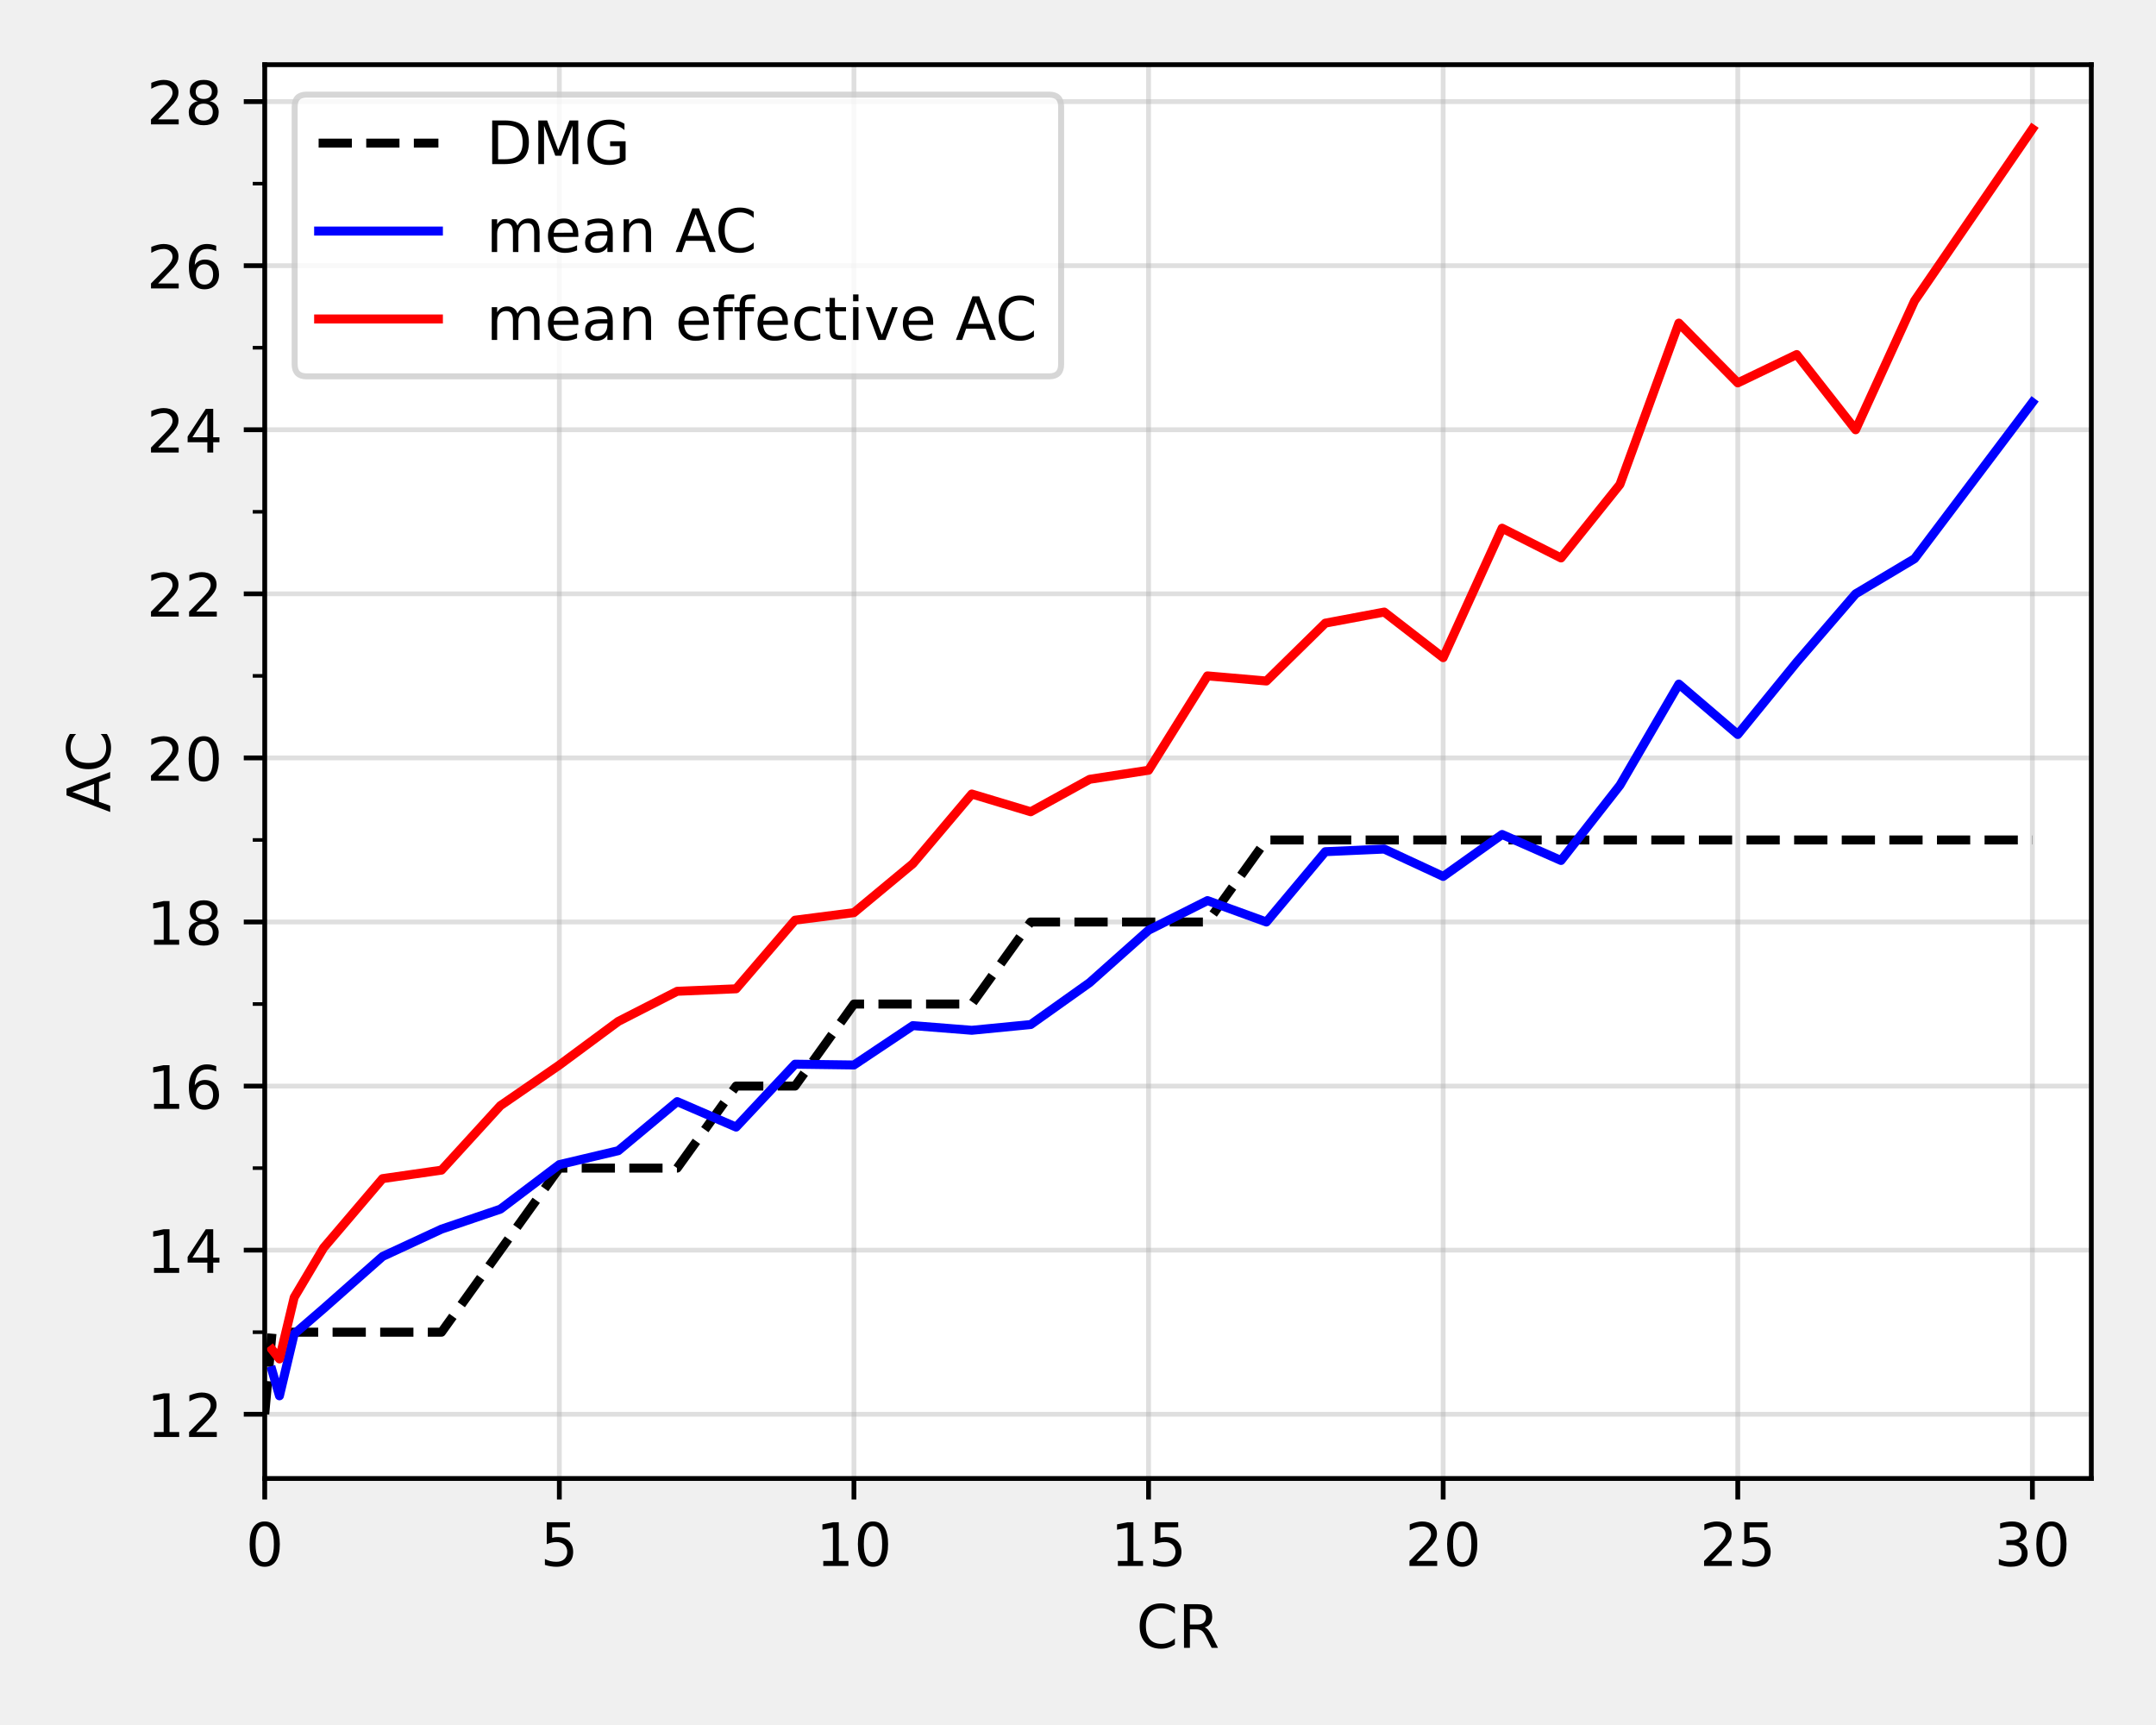
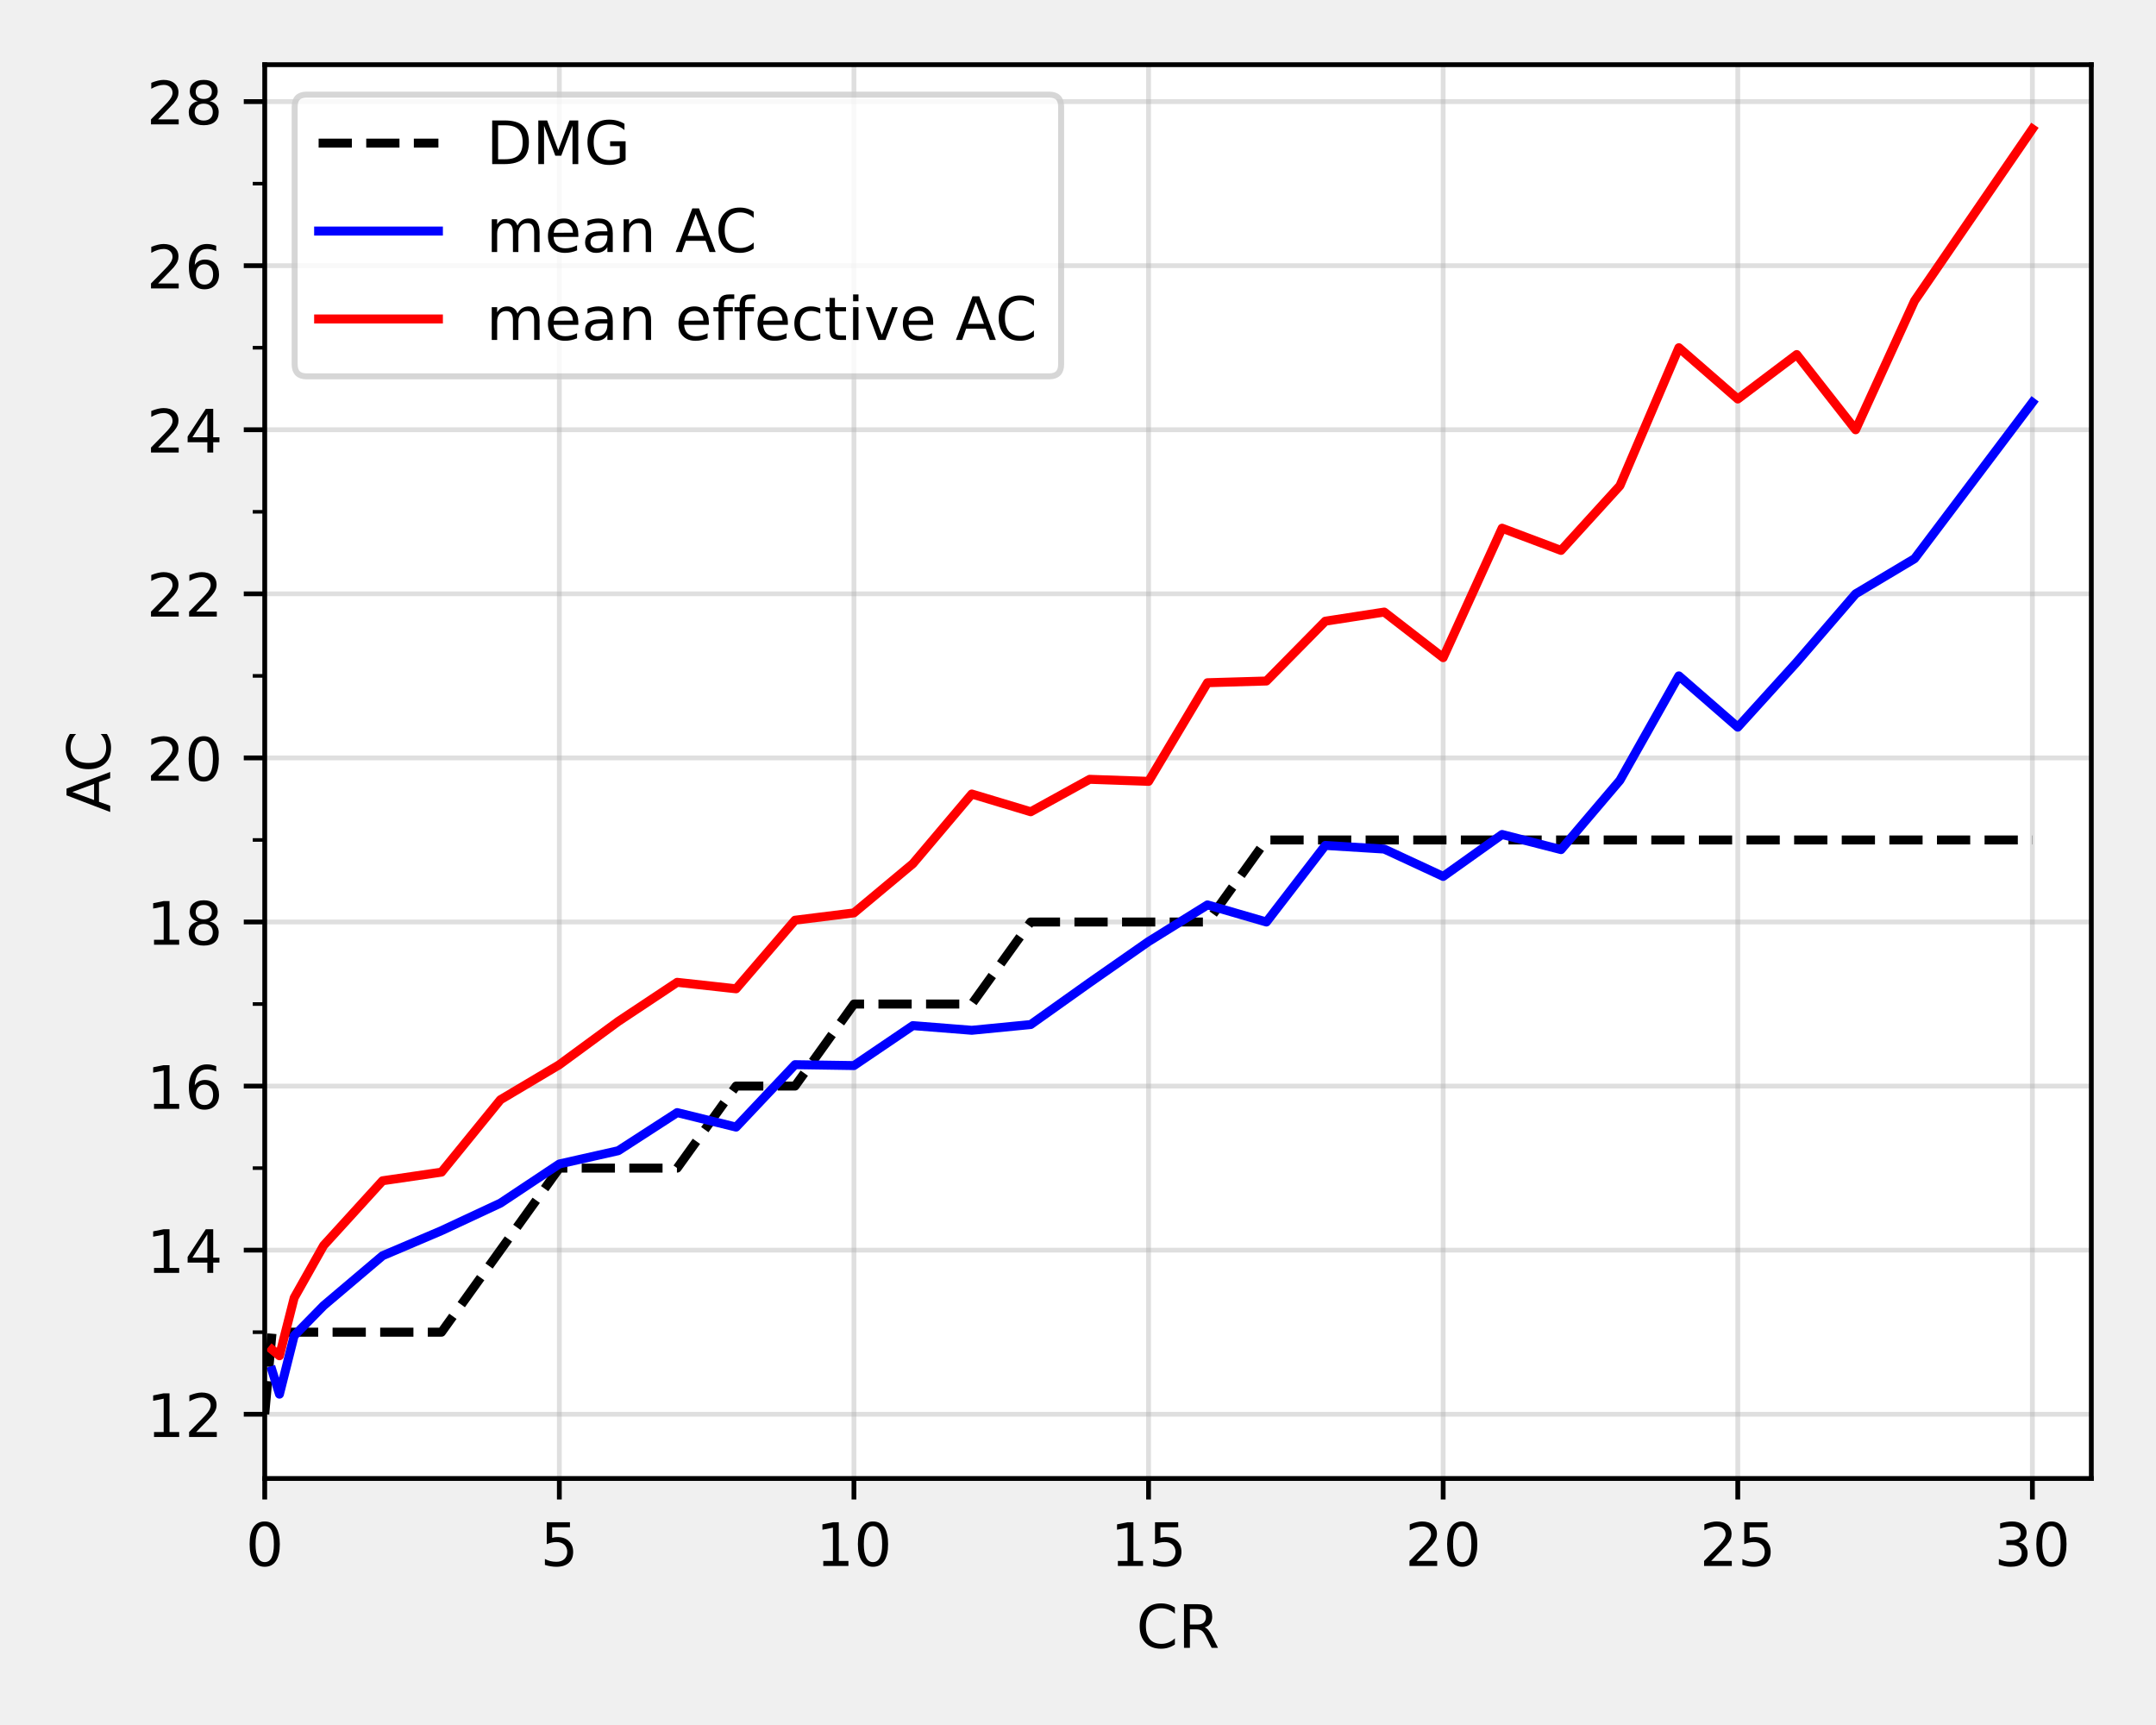
<svg xmlns="http://www.w3.org/2000/svg" xmlns:xlink="http://www.w3.org/1999/xlink" height="288pt" version="1.1" viewBox="0 0 360 288" width="360pt">
  <defs>
    <style type="text/css">*{stroke-linecap:butt;stroke-linejoin:round;}</style>
  </defs>
  <g id="figure_1">
    <g id="patch_1">
      <path d="M 0 288  L 360 288  L 360 0  L 0 0  z " style="fill:none;" />
    </g>
    <g id="axes_1">
      <g id="patch_2">
        <path d="M 44.203 246.844  L 349.2 246.844  L 349.2 10.8  L 44.203 10.8  z " style="fill:#ffffff;" />
      </g>
      <g id="matplotlib.axis_1">
        <g id="xtick_1">
          <g id="line2d_1">
-             <path clip-path="url(#p76f7ac72f4)" d="M 44.203 246.844  L 44.203 10.8  " style="fill:none;stroke:#b0b0b0;stroke-linecap:square;stroke-opacity:0.4;stroke-width:0.8;" />
+             <path clip-path="url(#p573a0cd790)" d="M 44.203 246.844  L 44.203 10.8  " style="fill:none;stroke:#b0b0b0;stroke-linecap:square;stroke-opacity:0.4;stroke-width:0.8;" />
          </g>
          <g id="line2d_2">
            <defs>
-               <path d="M 0 0  L 0 3.5  " id="mcd0f163143" style="stroke:#000000;stroke-width:0.8;" />
-             </defs>
-             <g>
-               <use style="stroke:#000000;stroke-width:0.8;" x="44.203" xlink:href="#mcd0f163143" y="246.844" />
+               <path d="M 0 0  L 0 3.5  " id="mcb62280c87" style="stroke:#000000;stroke-width:0.8;" />
+             </defs>
+             <g>
+               <use style="stroke:#000000;stroke-width:0.8;" x="44.203" xlink:href="#mcb62280c87" y="246.844" />
            </g>
          </g>
          <g id="text_1">
            <g transform="translate(41.02188 261.4422)scale(0.1 -0.1)">
              <defs>
                <path d="M 31.781 66.406  Q 24.172 66.406 20.328 58.906  Q 16.5 51.422 16.5 36.375  Q 16.5 21.391 20.328 13.891  Q 24.172 6.391 31.781 6.391  Q 39.453 6.391 43.281 13.891  Q 47.125 21.391 47.125 36.375  Q 47.125 51.422 43.281 58.906  Q 39.453 66.406 31.781 66.406  z M 31.781 74.219  Q 44.047 74.219 50.516 64.516  Q 56.984 54.828 56.984 36.375  Q 56.984 17.969 50.516 8.266  Q 44.047 -1.422 31.781 -1.422  Q 19.531 -1.422 13.062 8.266  Q 6.594 17.969 6.594 36.375  Q 6.594 54.828 13.062 64.516  Q 19.531 74.219 31.781 74.219  z " id="DejaVuSans-48" />
              </defs>
              <use xlink:href="#DejaVuSans-48" />
            </g>
          </g>
        </g>
        <g id="xtick_2">
          <g id="line2d_3">
-             <path clip-path="url(#p76f7ac72f4)" d="M 93.396 246.844  L 93.396 10.8  " style="fill:none;stroke:#b0b0b0;stroke-linecap:square;stroke-opacity:0.4;stroke-width:0.8;" />
+             <path clip-path="url(#p573a0cd790)" d="M 93.396 246.844  L 93.396 10.8  " style="fill:none;stroke:#b0b0b0;stroke-linecap:square;stroke-opacity:0.4;stroke-width:0.8;" />
          </g>
          <g id="line2d_4">
            <g>
-               <use style="stroke:#000000;stroke-width:0.8;" x="93.396" xlink:href="#mcd0f163143" y="246.844" />
+               <use style="stroke:#000000;stroke-width:0.8;" x="93.396" xlink:href="#mcb62280c87" y="246.844" />
            </g>
          </g>
          <g id="text_2">
            <g transform="translate(90.21492 261.4422)scale(0.1 -0.1)">
              <defs>
                <path d="M 10.797 72.906  L 49.516 72.906  L 49.516 64.594  L 19.828 64.594  L 19.828 46.734  Q 21.969 47.469 24.109 47.828  Q 26.266 48.188 28.422 48.188  Q 40.625 48.188 47.75 41.5  Q 54.891 34.812 54.891 23.391  Q 54.891 11.625 47.562 5.094  Q 40.234 -1.422 26.906 -1.422  Q 22.312 -1.422 17.547 -0.641  Q 12.797 0.141 7.719 1.703  L 7.719 11.625  Q 12.109 9.234 16.797 8.062  Q 21.484 6.891 26.703 6.891  Q 35.156 6.891 40.078 11.328  Q 45.016 15.766 45.016 23.391  Q 45.016 31 40.078 35.438  Q 35.156 39.891 26.703 39.891  Q 22.75 39.891 18.812 39.016  Q 14.891 38.141 10.797 36.281  z " id="DejaVuSans-53" />
              </defs>
              <use xlink:href="#DejaVuSans-53" />
            </g>
          </g>
        </g>
        <g id="xtick_3">
          <g id="line2d_5">
-             <path clip-path="url(#p76f7ac72f4)" d="M 142.589 246.844  L 142.589 10.8  " style="fill:none;stroke:#b0b0b0;stroke-linecap:square;stroke-opacity:0.4;stroke-width:0.8;" />
+             <path clip-path="url(#p573a0cd790)" d="M 142.589 246.844  L 142.589 10.8  " style="fill:none;stroke:#b0b0b0;stroke-linecap:square;stroke-opacity:0.4;stroke-width:0.8;" />
          </g>
          <g id="line2d_6">
            <g>
-               <use style="stroke:#000000;stroke-width:0.8;" x="142.589" xlink:href="#mcd0f163143" y="246.844" />
+               <use style="stroke:#000000;stroke-width:0.8;" x="142.589" xlink:href="#mcb62280c87" y="246.844" />
            </g>
          </g>
          <g id="text_3">
            <g transform="translate(136.2267 261.4422)scale(0.1 -0.1)">
              <defs>
                <path d="M 12.406 8.297  L 28.516 8.297  L 28.516 63.922  L 10.984 60.406  L 10.984 69.391  L 28.422 72.906  L 38.281 72.906  L 38.281 8.297  L 54.391 8.297  L 54.391 0  L 12.406 0  z " id="DejaVuSans-49" />
              </defs>
              <use xlink:href="#DejaVuSans-49" />
              <use x="63.623" xlink:href="#DejaVuSans-48" />
            </g>
          </g>
        </g>
        <g id="xtick_4">
          <g id="line2d_7">
-             <path clip-path="url(#p76f7ac72f4)" d="M 191.782 246.844  L 191.782 10.8  " style="fill:none;stroke:#b0b0b0;stroke-linecap:square;stroke-opacity:0.4;stroke-width:0.8;" />
+             <path clip-path="url(#p573a0cd790)" d="M 191.782 246.844  L 191.782 10.8  " style="fill:none;stroke:#b0b0b0;stroke-linecap:square;stroke-opacity:0.4;stroke-width:0.8;" />
          </g>
          <g id="line2d_8">
            <g>
-               <use style="stroke:#000000;stroke-width:0.8;" x="191.782" xlink:href="#mcd0f163143" y="246.844" />
+               <use style="stroke:#000000;stroke-width:0.8;" x="191.782" xlink:href="#mcb62280c87" y="246.844" />
            </g>
          </g>
          <g id="text_4">
            <g transform="translate(185.4198 261.4422)scale(0.1 -0.1)">
              <use xlink:href="#DejaVuSans-49" />
              <use x="63.623" xlink:href="#DejaVuSans-53" />
            </g>
          </g>
        </g>
        <g id="xtick_5">
          <g id="line2d_9">
-             <path clip-path="url(#p76f7ac72f4)" d="M 240.975 246.844  L 240.975 10.8  " style="fill:none;stroke:#b0b0b0;stroke-linecap:square;stroke-opacity:0.4;stroke-width:0.8;" />
+             <path clip-path="url(#p573a0cd790)" d="M 240.975 246.844  L 240.975 10.8  " style="fill:none;stroke:#b0b0b0;stroke-linecap:square;stroke-opacity:0.4;stroke-width:0.8;" />
          </g>
          <g id="line2d_10">
            <g>
-               <use style="stroke:#000000;stroke-width:0.8;" x="240.975" xlink:href="#mcd0f163143" y="246.844" />
+               <use style="stroke:#000000;stroke-width:0.8;" x="240.975" xlink:href="#mcb62280c87" y="246.844" />
            </g>
          </g>
          <g id="text_5">
            <g transform="translate(234.6128 261.4422)scale(0.1 -0.1)">
              <defs>
                <path d="M 19.188 8.297  L 53.609 8.297  L 53.609 0  L 7.328 0  L 7.328 8.297  Q 12.938 14.109 22.625 23.891  Q 32.328 33.688 34.812 36.531  Q 39.547 41.844 41.422 45.531  Q 43.312 49.219 43.312 52.781  Q 43.312 58.594 39.234 62.25  Q 35.156 65.922 28.609 65.922  Q 23.969 65.922 18.812 64.312  Q 13.672 62.703 7.812 59.422  L 7.812 69.391  Q 13.766 71.781 18.938 73  Q 24.125 74.219 28.422 74.219  Q 39.75 74.219 46.484 68.547  Q 53.219 62.891 53.219 53.422  Q 53.219 48.922 51.531 44.891  Q 49.859 40.875 45.406 35.406  Q 44.188 33.984 37.641 27.219  Q 31.109 20.453 19.188 8.297  z " id="DejaVuSans-50" />
              </defs>
              <use xlink:href="#DejaVuSans-50" />
              <use x="63.623" xlink:href="#DejaVuSans-48" />
            </g>
          </g>
        </g>
        <g id="xtick_6">
          <g id="line2d_11">
-             <path clip-path="url(#p76f7ac72f4)" d="M 290.168 246.844  L 290.168 10.8  " style="fill:none;stroke:#b0b0b0;stroke-linecap:square;stroke-opacity:0.4;stroke-width:0.8;" />
+             <path clip-path="url(#p573a0cd790)" d="M 290.168 246.844  L 290.168 10.8  " style="fill:none;stroke:#b0b0b0;stroke-linecap:square;stroke-opacity:0.4;stroke-width:0.8;" />
          </g>
          <g id="line2d_12">
            <g>
-               <use style="stroke:#000000;stroke-width:0.8;" x="290.168" xlink:href="#mcd0f163143" y="246.844" />
+               <use style="stroke:#000000;stroke-width:0.8;" x="290.168" xlink:href="#mcb62280c87" y="246.844" />
            </g>
          </g>
          <g id="text_6">
            <g transform="translate(283.8058 261.4422)scale(0.1 -0.1)">
              <use xlink:href="#DejaVuSans-50" />
              <use x="63.623" xlink:href="#DejaVuSans-53" />
            </g>
          </g>
        </g>
        <g id="xtick_7">
          <g id="line2d_13">
-             <path clip-path="url(#p76f7ac72f4)" d="M 339.361 246.844  L 339.361 10.8  " style="fill:none;stroke:#b0b0b0;stroke-linecap:square;stroke-opacity:0.4;stroke-width:0.8;" />
+             <path clip-path="url(#p573a0cd790)" d="M 339.361 246.844  L 339.361 10.8  " style="fill:none;stroke:#b0b0b0;stroke-linecap:square;stroke-opacity:0.4;stroke-width:0.8;" />
          </g>
          <g id="line2d_14">
            <g>
-               <use style="stroke:#000000;stroke-width:0.8;" x="339.361" xlink:href="#mcd0f163143" y="246.844" />
+               <use style="stroke:#000000;stroke-width:0.8;" x="339.361" xlink:href="#mcb62280c87" y="246.844" />
            </g>
          </g>
          <g id="text_7">
            <g transform="translate(332.9989 261.4422)scale(0.1 -0.1)">
              <defs>
                <path d="M 40.578 39.312  Q 47.656 37.797 51.625 33  Q 55.609 28.219 55.609 21.188  Q 55.609 10.406 48.188 4.484  Q 40.766 -1.422 27.094 -1.422  Q 22.516 -1.422 17.656 -0.516  Q 12.797 0.391 7.625 2.203  L 7.625 11.719  Q 11.719 9.328 16.594 8.109  Q 21.484 6.891 26.812 6.891  Q 36.078 6.891 40.938 10.547  Q 45.797 14.203 45.797 21.188  Q 45.797 27.641 41.281 31.266  Q 36.766 34.906 28.719 34.906  L 20.219 34.906  L 20.219 43.016  L 29.109 43.016  Q 36.375 43.016 40.234 45.922  Q 44.094 48.828 44.094 54.297  Q 44.094 59.906 40.109 62.906  Q 36.141 65.922 28.719 65.922  Q 24.656 65.922 20.016 65.031  Q 15.375 64.156 9.812 62.312  L 9.812 71.094  Q 15.438 72.656 20.344 73.438  Q 25.25 74.219 29.594 74.219  Q 40.828 74.219 47.359 69.109  Q 53.906 64.016 53.906 55.328  Q 53.906 49.266 50.438 45.094  Q 46.969 40.922 40.578 39.312  z " id="DejaVuSans-51" />
              </defs>
              <use xlink:href="#DejaVuSans-51" />
              <use x="63.623" xlink:href="#DejaVuSans-48" />
            </g>
          </g>
        </g>
        <g id="text_8">
          <g transform="translate(189.7359 275.1203)scale(0.1 -0.1)">
            <defs>
              <path d="M 64.406 67.281  L 64.406 56.891  Q 59.422 61.531 53.781 63.812  Q 48.141 66.109 41.797 66.109  Q 29.297 66.109 22.656 58.469  Q 16.016 50.828 16.016 36.375  Q 16.016 21.969 22.656 14.328  Q 29.297 6.688 41.797 6.688  Q 48.141 6.688 53.781 8.984  Q 59.422 11.281 64.406 15.922  L 64.406 5.609  Q 59.234 2.094 53.438 0.328  Q 47.656 -1.422 41.219 -1.422  Q 24.656 -1.422 15.125 8.703  Q 5.609 18.844 5.609 36.375  Q 5.609 53.953 15.125 64.078  Q 24.656 74.219 41.219 74.219  Q 47.75 74.219 53.531 72.484  Q 59.328 70.75 64.406 67.281  z " id="DejaVuSans-67" />
              <path d="M 44.391 34.188  Q 47.562 33.109 50.562 29.594  Q 53.562 26.078 56.594 19.922  L 66.609 0  L 56 0  L 46.688 18.703  Q 43.062 26.031 39.672 28.422  Q 36.281 30.812 30.422 30.812  L 19.672 30.812  L 19.672 0  L 9.812 0  L 9.812 72.906  L 32.078 72.906  Q 44.578 72.906 50.734 67.672  Q 56.891 62.453 56.891 51.906  Q 56.891 45.016 53.688 40.469  Q 50.484 35.938 44.391 34.188  z M 19.672 64.797  L 19.672 38.922  L 32.078 38.922  Q 39.203 38.922 42.844 42.219  Q 46.484 45.516 46.484 51.906  Q 46.484 58.297 42.844 61.547  Q 39.203 64.797 32.078 64.797  z " id="DejaVuSans-82" />
            </defs>
            <use xlink:href="#DejaVuSans-67" />
            <use x="69.824" xlink:href="#DejaVuSans-82" />
          </g>
        </g>
      </g>
      <g id="matplotlib.axis_2">
        <g id="ytick_1">
          <g id="line2d_15">
-             <path clip-path="url(#p76f7ac72f4)" d="M 44.203 236.114  L 349.2 236.114  " style="fill:none;stroke:#b0b0b0;stroke-linecap:square;stroke-opacity:0.4;stroke-width:0.8;" />
+             <path clip-path="url(#p573a0cd790)" d="M 44.203 236.114  L 349.2 236.114  " style="fill:none;stroke:#b0b0b0;stroke-linecap:square;stroke-opacity:0.4;stroke-width:0.8;" />
          </g>
          <g id="line2d_16">
            <defs>
-               <path d="M 0 0  L -3.5 0  " id="m78d515fa67" style="stroke:#000000;stroke-width:0.8;" />
-             </defs>
-             <g>
-               <use style="stroke:#000000;stroke-width:0.8;" x="44.203" xlink:href="#m78d515fa67" y="236.114" />
+               <path d="M 0 0  L -3.5 0  " id="mecc7549f13" style="stroke:#000000;stroke-width:0.8;" />
+             </defs>
+             <g>
+               <use style="stroke:#000000;stroke-width:0.8;" x="44.203" xlink:href="#mecc7549f13" y="236.114" />
            </g>
          </g>
          <g id="text_9">
            <g transform="translate(24.47812 239.9137)scale(0.1 -0.1)">
              <use xlink:href="#DejaVuSans-49" />
              <use x="63.623" xlink:href="#DejaVuSans-50" />
            </g>
          </g>
        </g>
        <g id="ytick_2">
          <g id="line2d_17">
-             <path clip-path="url(#p76f7ac72f4)" d="M 44.203 208.721  L 349.2 208.721  " style="fill:none;stroke:#b0b0b0;stroke-linecap:square;stroke-opacity:0.4;stroke-width:0.8;" />
+             <path clip-path="url(#p573a0cd790)" d="M 44.203 208.721  L 349.2 208.721  " style="fill:none;stroke:#b0b0b0;stroke-linecap:square;stroke-opacity:0.4;stroke-width:0.8;" />
          </g>
          <g id="line2d_18">
            <g>
-               <use style="stroke:#000000;stroke-width:0.8;" x="44.203" xlink:href="#m78d515fa67" y="208.721" />
+               <use style="stroke:#000000;stroke-width:0.8;" x="44.203" xlink:href="#mecc7549f13" y="208.721" />
            </g>
          </g>
          <g id="text_10">
            <g transform="translate(24.47812 212.5198)scale(0.1 -0.1)">
              <defs>
                <path d="M 37.797 64.312  L 12.891 25.391  L 37.797 25.391  z M 35.203 72.906  L 47.609 72.906  L 47.609 25.391  L 58.016 25.391  L 58.016 17.188  L 47.609 17.188  L 47.609 0  L 37.797 0  L 37.797 17.188  L 4.891 17.188  L 4.891 26.703  z " id="DejaVuSans-52" />
              </defs>
              <use xlink:href="#DejaVuSans-49" />
              <use x="63.623" xlink:href="#DejaVuSans-52" />
            </g>
          </g>
        </g>
        <g id="ytick_3">
          <g id="line2d_19">
-             <path clip-path="url(#p76f7ac72f4)" d="M 44.203 181.327  L 349.2 181.327  " style="fill:none;stroke:#b0b0b0;stroke-linecap:square;stroke-opacity:0.4;stroke-width:0.8;" />
+             <path clip-path="url(#p573a0cd790)" d="M 44.203 181.327  L 349.2 181.327  " style="fill:none;stroke:#b0b0b0;stroke-linecap:square;stroke-opacity:0.4;stroke-width:0.8;" />
          </g>
          <g id="line2d_20">
            <g>
-               <use style="stroke:#000000;stroke-width:0.8;" x="44.203" xlink:href="#m78d515fa67" y="181.327" />
+               <use style="stroke:#000000;stroke-width:0.8;" x="44.203" xlink:href="#mecc7549f13" y="181.327" />
            </g>
          </g>
          <g id="text_11">
            <g transform="translate(24.47812 185.126)scale(0.1 -0.1)">
              <defs>
                <path d="M 33.016 40.375  Q 26.375 40.375 22.484 35.828  Q 18.609 31.297 18.609 23.391  Q 18.609 15.531 22.484 10.953  Q 26.375 6.391 33.016 6.391  Q 39.656 6.391 43.531 10.953  Q 47.406 15.531 47.406 23.391  Q 47.406 31.297 43.531 35.828  Q 39.656 40.375 33.016 40.375  z M 52.594 71.297  L 52.594 62.312  Q 48.875 64.062 45.094 64.984  Q 41.312 65.922 37.594 65.922  Q 27.828 65.922 22.672 59.328  Q 17.531 52.734 16.797 39.406  Q 19.672 43.656 24.016 45.922  Q 28.375 48.188 33.594 48.188  Q 44.578 48.188 50.953 41.516  Q 57.328 34.859 57.328 23.391  Q 57.328 12.156 50.688 5.359  Q 44.047 -1.422 33.016 -1.422  Q 20.359 -1.422 13.672 8.266  Q 6.984 17.969 6.984 36.375  Q 6.984 53.656 15.188 63.938  Q 23.391 74.219 37.203 74.219  Q 40.922 74.219 44.703 73.484  Q 48.484 72.75 52.594 71.297  z " id="DejaVuSans-54" />
              </defs>
              <use xlink:href="#DejaVuSans-49" />
              <use x="63.623" xlink:href="#DejaVuSans-54" />
            </g>
          </g>
        </g>
        <g id="ytick_4">
          <g id="line2d_21">
-             <path clip-path="url(#p76f7ac72f4)" d="M 44.203 153.933  L 349.2 153.933  " style="fill:none;stroke:#b0b0b0;stroke-linecap:square;stroke-opacity:0.4;stroke-width:0.8;" />
+             <path clip-path="url(#p573a0cd790)" d="M 44.203 153.933  L 349.2 153.933  " style="fill:none;stroke:#b0b0b0;stroke-linecap:square;stroke-opacity:0.4;stroke-width:0.8;" />
          </g>
          <g id="line2d_22">
            <g>
-               <use style="stroke:#000000;stroke-width:0.8;" x="44.203" xlink:href="#m78d515fa67" y="153.933" />
+               <use style="stroke:#000000;stroke-width:0.8;" x="44.203" xlink:href="#mecc7549f13" y="153.933" />
            </g>
          </g>
          <g id="text_12">
            <g transform="translate(24.47812 157.7321)scale(0.1 -0.1)">
              <defs>
                <path d="M 31.781 34.625  Q 24.75 34.625 20.719 30.859  Q 16.703 27.094 16.703 20.516  Q 16.703 13.922 20.719 10.156  Q 24.75 6.391 31.781 6.391  Q 38.812 6.391 42.859 10.172  Q 46.922 13.969 46.922 20.516  Q 46.922 27.094 42.891 30.859  Q 38.875 34.625 31.781 34.625  z M 21.922 38.812  Q 15.578 40.375 12.031 44.719  Q 8.5 49.078 8.5 55.328  Q 8.5 64.062 14.719 69.141  Q 20.953 74.219 31.781 74.219  Q 42.672 74.219 48.875 69.141  Q 55.078 64.062 55.078 55.328  Q 55.078 49.078 51.531 44.719  Q 48 40.375 41.703 38.812  Q 48.828 37.156 52.797 32.312  Q 56.781 27.484 56.781 20.516  Q 56.781 9.906 50.312 4.234  Q 43.844 -1.422 31.781 -1.422  Q 19.734 -1.422 13.25 4.234  Q 6.781 9.906 6.781 20.516  Q 6.781 27.484 10.781 32.312  Q 14.797 37.156 21.922 38.812  z M 18.312 54.391  Q 18.312 48.734 21.844 45.562  Q 25.391 42.391 31.781 42.391  Q 38.141 42.391 41.719 45.562  Q 45.312 48.734 45.312 54.391  Q 45.312 60.062 41.719 63.234  Q 38.141 66.406 31.781 66.406  Q 25.391 66.406 21.844 63.234  Q 18.312 60.062 18.312 54.391  z " id="DejaVuSans-56" />
              </defs>
              <use xlink:href="#DejaVuSans-49" />
              <use x="63.623" xlink:href="#DejaVuSans-56" />
            </g>
          </g>
        </g>
        <g id="ytick_5">
          <g id="line2d_23">
-             <path clip-path="url(#p76f7ac72f4)" d="M 44.203 126.539  L 349.2 126.539  " style="fill:none;stroke:#b0b0b0;stroke-linecap:square;stroke-opacity:0.4;stroke-width:0.8;" />
+             <path clip-path="url(#p573a0cd790)" d="M 44.203 126.539  L 349.2 126.539  " style="fill:none;stroke:#b0b0b0;stroke-linecap:square;stroke-opacity:0.4;stroke-width:0.8;" />
          </g>
          <g id="line2d_24">
            <g>
-               <use style="stroke:#000000;stroke-width:0.8;" x="44.203" xlink:href="#m78d515fa67" y="126.539" />
+               <use style="stroke:#000000;stroke-width:0.8;" x="44.203" xlink:href="#mecc7549f13" y="126.539" />
            </g>
          </g>
          <g id="text_13">
            <g transform="translate(24.47812 130.3383)scale(0.1 -0.1)">
              <use xlink:href="#DejaVuSans-50" />
              <use x="63.623" xlink:href="#DejaVuSans-48" />
            </g>
          </g>
        </g>
        <g id="ytick_6">
          <g id="line2d_25">
-             <path clip-path="url(#p76f7ac72f4)" d="M 44.203 99.145  L 349.2 99.145  " style="fill:none;stroke:#b0b0b0;stroke-linecap:square;stroke-opacity:0.4;stroke-width:0.8;" />
+             <path clip-path="url(#p573a0cd790)" d="M 44.203 99.145  L 349.2 99.145  " style="fill:none;stroke:#b0b0b0;stroke-linecap:square;stroke-opacity:0.4;stroke-width:0.8;" />
          </g>
          <g id="line2d_26">
            <g>
-               <use style="stroke:#000000;stroke-width:0.8;" x="44.203" xlink:href="#m78d515fa67" y="99.145" />
+               <use style="stroke:#000000;stroke-width:0.8;" x="44.203" xlink:href="#mecc7549f13" y="99.145" />
            </g>
          </g>
          <g id="text_14">
            <g transform="translate(24.47812 102.9444)scale(0.1 -0.1)">
              <use xlink:href="#DejaVuSans-50" />
              <use x="63.623" xlink:href="#DejaVuSans-50" />
            </g>
          </g>
        </g>
        <g id="ytick_7">
          <g id="line2d_27">
-             <path clip-path="url(#p76f7ac72f4)" d="M 44.203 71.751  L 349.2 71.751  " style="fill:none;stroke:#b0b0b0;stroke-linecap:square;stroke-opacity:0.4;stroke-width:0.8;" />
+             <path clip-path="url(#p573a0cd790)" d="M 44.203 71.751  L 349.2 71.751  " style="fill:none;stroke:#b0b0b0;stroke-linecap:square;stroke-opacity:0.4;stroke-width:0.8;" />
          </g>
          <g id="line2d_28">
            <g>
-               <use style="stroke:#000000;stroke-width:0.8;" x="44.203" xlink:href="#m78d515fa67" y="71.751" />
+               <use style="stroke:#000000;stroke-width:0.8;" x="44.203" xlink:href="#mecc7549f13" y="71.751" />
            </g>
          </g>
          <g id="text_15">
            <g transform="translate(24.47812 75.55056)scale(0.1 -0.1)">
              <use xlink:href="#DejaVuSans-50" />
              <use x="63.623" xlink:href="#DejaVuSans-52" />
            </g>
          </g>
        </g>
        <g id="ytick_8">
          <g id="line2d_29">
-             <path clip-path="url(#p76f7ac72f4)" d="M 44.203 44.357  L 349.2 44.357  " style="fill:none;stroke:#b0b0b0;stroke-linecap:square;stroke-opacity:0.4;stroke-width:0.8;" />
+             <path clip-path="url(#p573a0cd790)" d="M 44.203 44.357  L 349.2 44.357  " style="fill:none;stroke:#b0b0b0;stroke-linecap:square;stroke-opacity:0.4;stroke-width:0.8;" />
          </g>
          <g id="line2d_30">
            <g>
-               <use style="stroke:#000000;stroke-width:0.8;" x="44.203" xlink:href="#m78d515fa67" y="44.357" />
+               <use style="stroke:#000000;stroke-width:0.8;" x="44.203" xlink:href="#mecc7549f13" y="44.357" />
            </g>
          </g>
          <g id="text_16">
            <g transform="translate(24.47812 48.1567)scale(0.1 -0.1)">
              <use xlink:href="#DejaVuSans-50" />
              <use x="63.623" xlink:href="#DejaVuSans-54" />
            </g>
          </g>
        </g>
        <g id="ytick_9">
          <g id="line2d_31">
-             <path clip-path="url(#p76f7ac72f4)" d="M 44.203 16.964  L 349.2 16.964  " style="fill:none;stroke:#b0b0b0;stroke-linecap:square;stroke-opacity:0.4;stroke-width:0.8;" />
+             <path clip-path="url(#p573a0cd790)" d="M 44.203 16.964  L 349.2 16.964  " style="fill:none;stroke:#b0b0b0;stroke-linecap:square;stroke-opacity:0.4;stroke-width:0.8;" />
          </g>
          <g id="line2d_32">
            <g>
-               <use style="stroke:#000000;stroke-width:0.8;" x="44.203" xlink:href="#m78d515fa67" y="16.964" />
+               <use style="stroke:#000000;stroke-width:0.8;" x="44.203" xlink:href="#mecc7549f13" y="16.964" />
            </g>
          </g>
          <g id="text_17">
            <g transform="translate(24.47812 20.76284)scale(0.1 -0.1)">
              <use xlink:href="#DejaVuSans-50" />
              <use x="63.623" xlink:href="#DejaVuSans-56" />
            </g>
          </g>
        </g>
        <g id="ytick_10">
          <g id="line2d_33">
            <defs>
-               <path d="M 0 0  L -2 0  " id="m5c7c46d44c" style="stroke:#000000;stroke-width:0.6;" />
-             </defs>
-             <g>
-               <use style="stroke:#000000;stroke-width:0.6;" x="44.203" xlink:href="#m5c7c46d44c" y="222.418" />
+               <path d="M 0 0  L -2 0  " id="mba3df43c37" style="stroke:#000000;stroke-width:0.6;" />
+             </defs>
+             <g>
+               <use style="stroke:#000000;stroke-width:0.6;" x="44.203" xlink:href="#mba3df43c37" y="222.418" />
            </g>
          </g>
        </g>
        <g id="ytick_11">
          <g id="line2d_34">
            <g>
-               <use style="stroke:#000000;stroke-width:0.6;" x="44.203" xlink:href="#m5c7c46d44c" y="195.024" />
+               <use style="stroke:#000000;stroke-width:0.6;" x="44.203" xlink:href="#mba3df43c37" y="195.024" />
            </g>
          </g>
        </g>
        <g id="ytick_12">
          <g id="line2d_35">
            <g>
-               <use style="stroke:#000000;stroke-width:0.6;" x="44.203" xlink:href="#m5c7c46d44c" y="167.63" />
+               <use style="stroke:#000000;stroke-width:0.6;" x="44.203" xlink:href="#mba3df43c37" y="167.63" />
            </g>
          </g>
        </g>
        <g id="ytick_13">
          <g id="line2d_36">
            <g>
-               <use style="stroke:#000000;stroke-width:0.6;" x="44.203" xlink:href="#m5c7c46d44c" y="140.236" />
+               <use style="stroke:#000000;stroke-width:0.6;" x="44.203" xlink:href="#mba3df43c37" y="140.236" />
            </g>
          </g>
        </g>
        <g id="ytick_14">
          <g id="line2d_37">
            <g>
-               <use style="stroke:#000000;stroke-width:0.6;" x="44.203" xlink:href="#m5c7c46d44c" y="112.842" />
+               <use style="stroke:#000000;stroke-width:0.6;" x="44.203" xlink:href="#mba3df43c37" y="112.842" />
            </g>
          </g>
        </g>
        <g id="ytick_15">
          <g id="line2d_38">
            <g>
-               <use style="stroke:#000000;stroke-width:0.6;" x="44.203" xlink:href="#m5c7c46d44c" y="85.448" />
+               <use style="stroke:#000000;stroke-width:0.6;" x="44.203" xlink:href="#mba3df43c37" y="85.448" />
            </g>
          </g>
        </g>
        <g id="ytick_16">
          <g id="line2d_39">
            <g>
-               <use style="stroke:#000000;stroke-width:0.6;" x="44.203" xlink:href="#m5c7c46d44c" y="58.054" />
+               <use style="stroke:#000000;stroke-width:0.6;" x="44.203" xlink:href="#mba3df43c37" y="58.054" />
            </g>
          </g>
        </g>
        <g id="ytick_17">
          <g id="line2d_40">
            <g>
-               <use style="stroke:#000000;stroke-width:0.6;" x="44.203" xlink:href="#m5c7c46d44c" y="30.661" />
+               <use style="stroke:#000000;stroke-width:0.6;" x="44.203" xlink:href="#mba3df43c37" y="30.661" />
            </g>
          </g>
        </g>
        <g id="text_18">
          <g transform="translate(18.39844 135.6461)rotate(-90)scale(0.1 -0.1)">
            <defs>
              <path d="M 34.188 63.188  L 20.797 26.906  L 47.609 26.906  z M 28.609 72.906  L 39.797 72.906  L 67.578 0  L 57.328 0  L 50.688 18.703  L 17.828 18.703  L 11.188 0  L 0.781 0  z " id="DejaVuSans-65" />
            </defs>
            <use xlink:href="#DejaVuSans-65" />
            <use x="66.658" xlink:href="#DejaVuSans-67" />
          </g>
        </g>
      </g>
      <g id="line2d_41">
-         <path clip-path="url(#p76f7ac72f4)" d="M 44.203 236.114  L 45.433 222.418  L 46.663 222.418  L 49.122 222.418  L 54.042 222.418  L 63.88 222.418  L 73.719 222.418  L 83.558 208.721  L 93.396 195.024  L 103.235 195.024  L 113.073 195.024  L 122.912 181.327  L 132.751 181.327  L 142.589 167.63  L 152.428 167.63  L 162.266 167.63  L 172.105 153.933  L 181.944 153.933  L 191.782 153.933  L 201.621 153.933  L 211.459 140.236  L 221.298 140.236  L 231.137 140.236  L 240.975 140.236  L 250.814 140.236  L 260.653 140.236  L 270.491 140.236  L 280.33 140.236  L 290.168 140.236  L 300.007 140.236  L 309.846 140.236  L 319.684 140.236  L 329.523 140.236  L 339.361 140.236  " style="fill:none;stroke:#000000;stroke-dasharray:5.55,2.4;stroke-dashoffset:0;stroke-width:1.5;" />
+         <path clip-path="url(#p573a0cd790)" d="M 44.203 236.114  L 45.433 222.418  L 46.663 222.418  L 49.122 222.418  L 54.042 222.418  L 63.88 222.418  L 73.719 222.418  L 83.558 208.721  L 93.396 195.024  L 103.235 195.024  L 113.073 195.024  L 122.912 181.327  L 132.751 181.327  L 142.589 167.63  L 152.428 167.63  L 162.266 167.63  L 172.105 153.933  L 181.944 153.933  L 191.782 153.933  L 201.621 153.933  L 211.459 140.236  L 221.298 140.236  L 231.137 140.236  L 240.975 140.236  L 250.814 140.236  L 260.653 140.236  L 270.491 140.236  L 280.33 140.236  L 290.168 140.236  L 300.007 140.236  L 309.846 140.236  L 319.684 140.236  L 329.523 140.236  L 339.361 140.236  " style="fill:none;stroke:#000000;stroke-dasharray:5.55,2.4;stroke-dashoffset:0;stroke-width:1.5;" />
      </g>
      <g id="line2d_42">
-         <path clip-path="url(#p76f7ac72f4)" d="M 45.433 228.829  L 46.663 233.037  L 49.122 222.715  L 54.042 218.467  L 63.88 209.774  L 73.719 205.211  L 83.558 201.872  L 93.396 194.438  L 103.235 192.118  L 113.073 183.924  L 122.912 188.175  L 132.751 177.674  L 142.589 177.805  L 152.428 171.234  L 162.266 172.013  L 172.105 171.054  L 181.944 164.057  L 191.782 155.303  L 201.621 150.36  L 211.459 153.933  L 221.298 142.193  L 231.137 141.758  L 240.975 146.324  L 250.814 139.323  L 260.653 143.66  L 270.491 131.105  L 280.33 114.212  L 290.168 122.626  L 300.007 110.559  L 309.846 99.145  L 319.684 93.275  L 339.361 67.186  " style="fill:none;stroke:#0000ff;stroke-linecap:square;stroke-width:1.5;" />
+         <path clip-path="url(#p573a0cd790)" d="M 45.433 228.829  L 46.663 232.763  L 49.122 223.007  L 54.042 217.982  L 63.88 209.651  L 73.719 205.465  L 83.558 200.873  L 93.396 194.333  L 103.235 192.118  L 113.073 185.758  L 122.912 188.175  L 132.751 177.754  L 142.589 177.903  L 152.428 171.234  L 162.266 172.013  L 172.105 171.054  L 181.944 164.057  L 191.782 157.194  L 201.621 151.079  L 211.459 153.933  L 221.298 141.149  L 231.137 141.758  L 240.975 146.324  L 250.814 139.323  L 260.653 141.847  L 270.491 130.275  L 280.33 112.842  L 290.168 121.403  L 300.007 110.559  L 309.846 99.145  L 319.684 93.275  L 339.361 67.186  " style="fill:none;stroke:#0000ff;stroke-linecap:square;stroke-width:1.5;" />
      </g>
      <g id="line2d_43">
-         <path clip-path="url(#p76f7ac72f4)" d="M 45.433 225.332  L 46.663 226.881  L 49.122 216.611  L 54.042 208.326  L 63.88 196.78  L 73.719 195.363  L 83.558 184.595  L 93.396 177.815  L 103.235 170.535  L 113.073 165.504  L 122.912 165.086  L 132.751 153.629  L 142.589 152.368  L 152.428 144.201  L 162.266 132.566  L 172.105 135.528  L 181.944 130.112  L 191.782 128.594  L 201.621 112.842  L 211.459 113.698  L 221.298 104.037  L 231.137 102.189  L 240.975 109.798  L 250.814 88.188  L 260.653 93.153  L 270.491 80.883  L 280.33 53.945  L 290.168 63.925  L 300.007 59.196  L 309.846 71.751  L 319.684 50.228  L 339.361 21.529  " style="fill:none;stroke:#ff0000;stroke-linecap:square;stroke-width:1.5;" />
+         <path clip-path="url(#p573a0cd790)" d="M 45.433 225.332  L 46.663 226.352  L 49.122 216.674  L 54.042 207.938  L 63.88 197.137  L 73.719 195.697  L 83.558 183.61  L 93.396 177.759  L 103.235 170.535  L 113.073 164.004  L 122.912 165.086  L 132.751 153.635  L 142.589 152.411  L 152.428 144.201  L 162.266 132.566  L 172.105 135.528  L 181.944 130.112  L 191.782 130.452  L 201.621 113.984  L 211.459 113.698  L 221.298 103.711  L 231.137 102.189  L 240.975 109.798  L 250.814 88.188  L 260.653 91.894  L 270.491 81.09  L 280.33 58.054  L 290.168 66.615  L 300.007 59.196  L 309.846 71.751  L 319.684 50.228  L 339.361 21.529  " style="fill:none;stroke:#ff0000;stroke-linecap:square;stroke-width:1.5;" />
      </g>
      <g id="patch_3">
        <path d="M 44.203 246.844  L 44.203 10.8  " style="fill:none;stroke:#000000;stroke-linecap:square;stroke-linejoin:miter;stroke-width:0.8;" />
      </g>
      <g id="patch_4">
        <path d="M 349.2 246.844  L 349.2 10.8  " style="fill:none;stroke:#000000;stroke-linecap:square;stroke-linejoin:miter;stroke-width:0.8;" />
      </g>
      <g id="patch_5">
        <path d="M 44.203 246.844  L 349.2 246.844  " style="fill:none;stroke:#000000;stroke-linecap:square;stroke-linejoin:miter;stroke-width:0.8;" />
      </g>
      <g id="patch_6">
        <path d="M 44.203 10.8  L 349.2 10.8  " style="fill:none;stroke:#000000;stroke-linecap:square;stroke-linejoin:miter;stroke-width:0.8;" />
      </g>
      <g id="legend_1">
        <g id="patch_7">
          <path d="M 51.203 62.834  L 175.183 62.834  Q 177.183 62.834 177.183 60.834  L 177.183 17.8  Q 177.183 15.8 175.183 15.8  L 51.203 15.8  Q 49.203 15.8 49.203 17.8  L 49.203 60.834  Q 49.203 62.834 51.203 62.834  z " style="fill:#ffffff;opacity:0.8;stroke:#cccccc;stroke-linejoin:miter;" />
        </g>
        <g id="line2d_44">
          <path d="M 53.203 23.898  L 73.203 23.898  " style="fill:none;stroke:#000000;stroke-dasharray:5.55,2.4;stroke-dashoffset:0;stroke-width:1.5;" />
        </g>
        <g id="line2d_45" />
        <g id="text_19">
          <g transform="translate(81.20312 27.39844)scale(0.1 -0.1)">
            <defs>
              <path d="M 19.672 64.797  L 19.672 8.109  L 31.594 8.109  Q 46.688 8.109 53.688 14.938  Q 60.688 21.781 60.688 36.531  Q 60.688 51.172 53.688 57.984  Q 46.688 64.797 31.594 64.797  z M 9.812 72.906  L 30.078 72.906  Q 51.266 72.906 61.172 64.094  Q 71.094 55.281 71.094 36.531  Q 71.094 17.672 61.125 8.828  Q 51.172 0 30.078 0  L 9.812 0  z " id="DejaVuSans-68" />
              <path d="M 9.812 72.906  L 24.516 72.906  L 43.109 23.297  L 61.812 72.906  L 76.516 72.906  L 76.516 0  L 66.891 0  L 66.891 64.016  L 48.094 14.016  L 38.188 14.016  L 19.391 64.016  L 19.391 0  L 9.812 0  z " id="DejaVuSans-77" />
              <path d="M 59.516 10.406  L 59.516 29.984  L 43.406 29.984  L 43.406 38.094  L 69.281 38.094  L 69.281 6.781  Q 63.578 2.734 56.688 0.656  Q 49.812 -1.422 42 -1.422  Q 24.906 -1.422 15.25 8.562  Q 5.609 18.562 5.609 36.375  Q 5.609 54.25 15.25 64.234  Q 24.906 74.219 42 74.219  Q 49.125 74.219 55.547 72.453  Q 61.969 70.703 67.391 67.281  L 67.391 56.781  Q 61.922 61.422 55.766 63.766  Q 49.609 66.109 42.828 66.109  Q 29.438 66.109 22.719 58.641  Q 16.016 51.172 16.016 36.375  Q 16.016 21.625 22.719 14.156  Q 29.438 6.688 42.828 6.688  Q 48.047 6.688 52.141 7.594  Q 56.25 8.5 59.516 10.406  z " id="DejaVuSans-71" />
            </defs>
            <use xlink:href="#DejaVuSans-68" />
            <use x="77.002" xlink:href="#DejaVuSans-77" />
            <use x="163.281" xlink:href="#DejaVuSans-71" />
          </g>
        </g>
        <g id="line2d_46">
          <path d="M 53.203 38.577  L 73.203 38.577  " style="fill:none;stroke:#0000ff;stroke-linecap:square;stroke-width:1.5;" />
        </g>
        <g id="line2d_47" />
        <g id="text_20">
          <g transform="translate(81.20312 42.07656)scale(0.1 -0.1)">
            <defs>
              <path d="M 52 44.188  Q 55.375 50.25 60.062 53.125  Q 64.75 56 71.094 56  Q 79.641 56 84.281 50.016  Q 88.922 44.047 88.922 33.016  L 88.922 0  L 79.891 0  L 79.891 32.719  Q 79.891 40.578 77.094 44.375  Q 74.312 48.188 68.609 48.188  Q 61.625 48.188 57.562 43.547  Q 53.516 38.922 53.516 30.906  L 53.516 0  L 44.484 0  L 44.484 32.719  Q 44.484 40.625 41.703 44.406  Q 38.922 48.188 33.109 48.188  Q 26.219 48.188 22.156 43.531  Q 18.109 38.875 18.109 30.906  L 18.109 0  L 9.078 0  L 9.078 54.688  L 18.109 54.688  L 18.109 46.188  Q 21.188 51.219 25.484 53.609  Q 29.781 56 35.688 56  Q 41.656 56 45.828 52.969  Q 50 49.953 52 44.188  z " id="DejaVuSans-109" />
              <path d="M 56.203 29.594  L 56.203 25.203  L 14.891 25.203  Q 15.484 15.922 20.484 11.062  Q 25.484 6.203 34.422 6.203  Q 39.594 6.203 44.453 7.469  Q 49.312 8.734 54.109 11.281  L 54.109 2.781  Q 49.266 0.734 44.188 -0.344  Q 39.109 -1.422 33.891 -1.422  Q 20.797 -1.422 13.156 6.188  Q 5.516 13.812 5.516 26.812  Q 5.516 40.234 12.766 48.109  Q 20.016 56 32.328 56  Q 43.359 56 49.781 48.891  Q 56.203 41.797 56.203 29.594  z M 47.219 32.234  Q 47.125 39.594 43.094 43.984  Q 39.062 48.391 32.422 48.391  Q 24.906 48.391 20.391 44.141  Q 15.875 39.891 15.188 32.172  z " id="DejaVuSans-101" />
              <path d="M 34.281 27.484  Q 23.391 27.484 19.188 25  Q 14.984 22.516 14.984 16.5  Q 14.984 11.719 18.141 8.906  Q 21.297 6.109 26.703 6.109  Q 34.188 6.109 38.703 11.406  Q 43.219 16.703 43.219 25.484  L 43.219 27.484  z M 52.203 31.203  L 52.203 0  L 43.219 0  L 43.219 8.297  Q 40.141 3.328 35.547 0.953  Q 30.953 -1.422 24.312 -1.422  Q 15.922 -1.422 10.953 3.297  Q 6 8.016 6 15.922  Q 6 25.141 12.172 29.828  Q 18.359 34.516 30.609 34.516  L 43.219 34.516  L 43.219 35.406  Q 43.219 41.609 39.141 45  Q 35.062 48.391 27.688 48.391  Q 23 48.391 18.547 47.266  Q 14.109 46.141 10.016 43.891  L 10.016 52.203  Q 14.938 54.109 19.578 55.047  Q 24.219 56 28.609 56  Q 40.484 56 46.344 49.844  Q 52.203 43.703 52.203 31.203  z " id="DejaVuSans-97" />
              <path d="M 54.891 33.016  L 54.891 0  L 45.906 0  L 45.906 32.719  Q 45.906 40.484 42.875 44.328  Q 39.844 48.188 33.797 48.188  Q 26.516 48.188 22.312 43.547  Q 18.109 38.922 18.109 30.906  L 18.109 0  L 9.078 0  L 9.078 54.688  L 18.109 54.688  L 18.109 46.188  Q 21.344 51.125 25.703 53.562  Q 30.078 56 35.797 56  Q 45.219 56 50.047 50.172  Q 54.891 44.344 54.891 33.016  z " id="DejaVuSans-110" />
              <path id="DejaVuSans-32" />
            </defs>
            <use xlink:href="#DejaVuSans-109" />
            <use x="97.412" xlink:href="#DejaVuSans-101" />
            <use x="158.936" xlink:href="#DejaVuSans-97" />
            <use x="220.215" xlink:href="#DejaVuSans-110" />
            <use x="283.594" xlink:href="#DejaVuSans-32" />
            <use x="315.381" xlink:href="#DejaVuSans-65" />
            <use x="382.039" xlink:href="#DejaVuSans-67" />
          </g>
        </g>
        <g id="line2d_48">
          <path d="M 53.203 53.255  L 73.203 53.255  " style="fill:none;stroke:#ff0000;stroke-linecap:square;stroke-width:1.5;" />
        </g>
        <g id="line2d_49" />
        <g id="text_21">
          <g transform="translate(81.20312 56.75469)scale(0.1 -0.1)">
            <defs>
              <path d="M 37.109 75.984  L 37.109 68.5  L 28.516 68.5  Q 23.688 68.5 21.797 66.547  Q 19.922 64.594 19.922 59.516  L 19.922 54.688  L 34.719 54.688  L 34.719 47.703  L 19.922 47.703  L 19.922 0  L 10.891 0  L 10.891 47.703  L 2.297 47.703  L 2.297 54.688  L 10.891 54.688  L 10.891 58.5  Q 10.891 67.625 15.141 71.797  Q 19.391 75.984 28.609 75.984  z " id="DejaVuSans-102" />
              <path d="M 48.781 52.594  L 48.781 44.188  Q 44.969 46.297 41.141 47.344  Q 37.312 48.391 33.406 48.391  Q 24.656 48.391 19.812 42.844  Q 14.984 37.312 14.984 27.297  Q 14.984 17.281 19.812 11.734  Q 24.656 6.203 33.406 6.203  Q 37.312 6.203 41.141 7.25  Q 44.969 8.297 48.781 10.406  L 48.781 2.094  Q 45.016 0.344 40.984 -0.531  Q 36.969 -1.422 32.422 -1.422  Q 20.062 -1.422 12.781 6.344  Q 5.516 14.109 5.516 27.297  Q 5.516 40.672 12.859 48.328  Q 20.219 56 33.016 56  Q 37.156 56 41.109 55.141  Q 45.062 54.297 48.781 52.594  z " id="DejaVuSans-99" />
              <path d="M 18.312 70.219  L 18.312 54.688  L 36.812 54.688  L 36.812 47.703  L 18.312 47.703  L 18.312 18.016  Q 18.312 11.328 20.141 9.422  Q 21.969 7.516 27.594 7.516  L 36.812 7.516  L 36.812 0  L 27.594 0  Q 17.188 0 13.234 3.875  Q 9.281 7.766 9.281 18.016  L 9.281 47.703  L 2.688 47.703  L 2.688 54.688  L 9.281 54.688  L 9.281 70.219  z " id="DejaVuSans-116" />
              <path d="M 9.422 54.688  L 18.406 54.688  L 18.406 0  L 9.422 0  z M 9.422 75.984  L 18.406 75.984  L 18.406 64.594  L 9.422 64.594  z " id="DejaVuSans-105" />
              <path d="M 2.984 54.688  L 12.5 54.688  L 29.594 8.797  L 46.688 54.688  L 56.203 54.688  L 35.688 0  L 23.484 0  z " id="DejaVuSans-118" />
            </defs>
            <use xlink:href="#DejaVuSans-109" />
            <use x="97.412" xlink:href="#DejaVuSans-101" />
            <use x="158.936" xlink:href="#DejaVuSans-97" />
            <use x="220.215" xlink:href="#DejaVuSans-110" />
            <use x="283.594" xlink:href="#DejaVuSans-32" />
            <use x="315.381" xlink:href="#DejaVuSans-101" />
            <use x="376.904" xlink:href="#DejaVuSans-102" />
            <use x="412.109" xlink:href="#DejaVuSans-102" />
            <use x="447.314" xlink:href="#DejaVuSans-101" />
            <use x="508.838" xlink:href="#DejaVuSans-99" />
            <use x="563.818" xlink:href="#DejaVuSans-116" />
            <use x="603.027" xlink:href="#DejaVuSans-105" />
            <use x="630.811" xlink:href="#DejaVuSans-118" />
            <use x="689.99" xlink:href="#DejaVuSans-101" />
            <use x="751.514" xlink:href="#DejaVuSans-32" />
            <use x="783.301" xlink:href="#DejaVuSans-65" />
            <use x="849.959" xlink:href="#DejaVuSans-67" />
          </g>
        </g>
      </g>
    </g>
  </g>
  <defs>
-     <clipPath id="p76f7ac72f4">
+     <clipPath id="p573a0cd790">
      <rect height="236.044" width="304.997" x="44.203" y="10.8" />
    </clipPath>
  </defs>
</svg>
